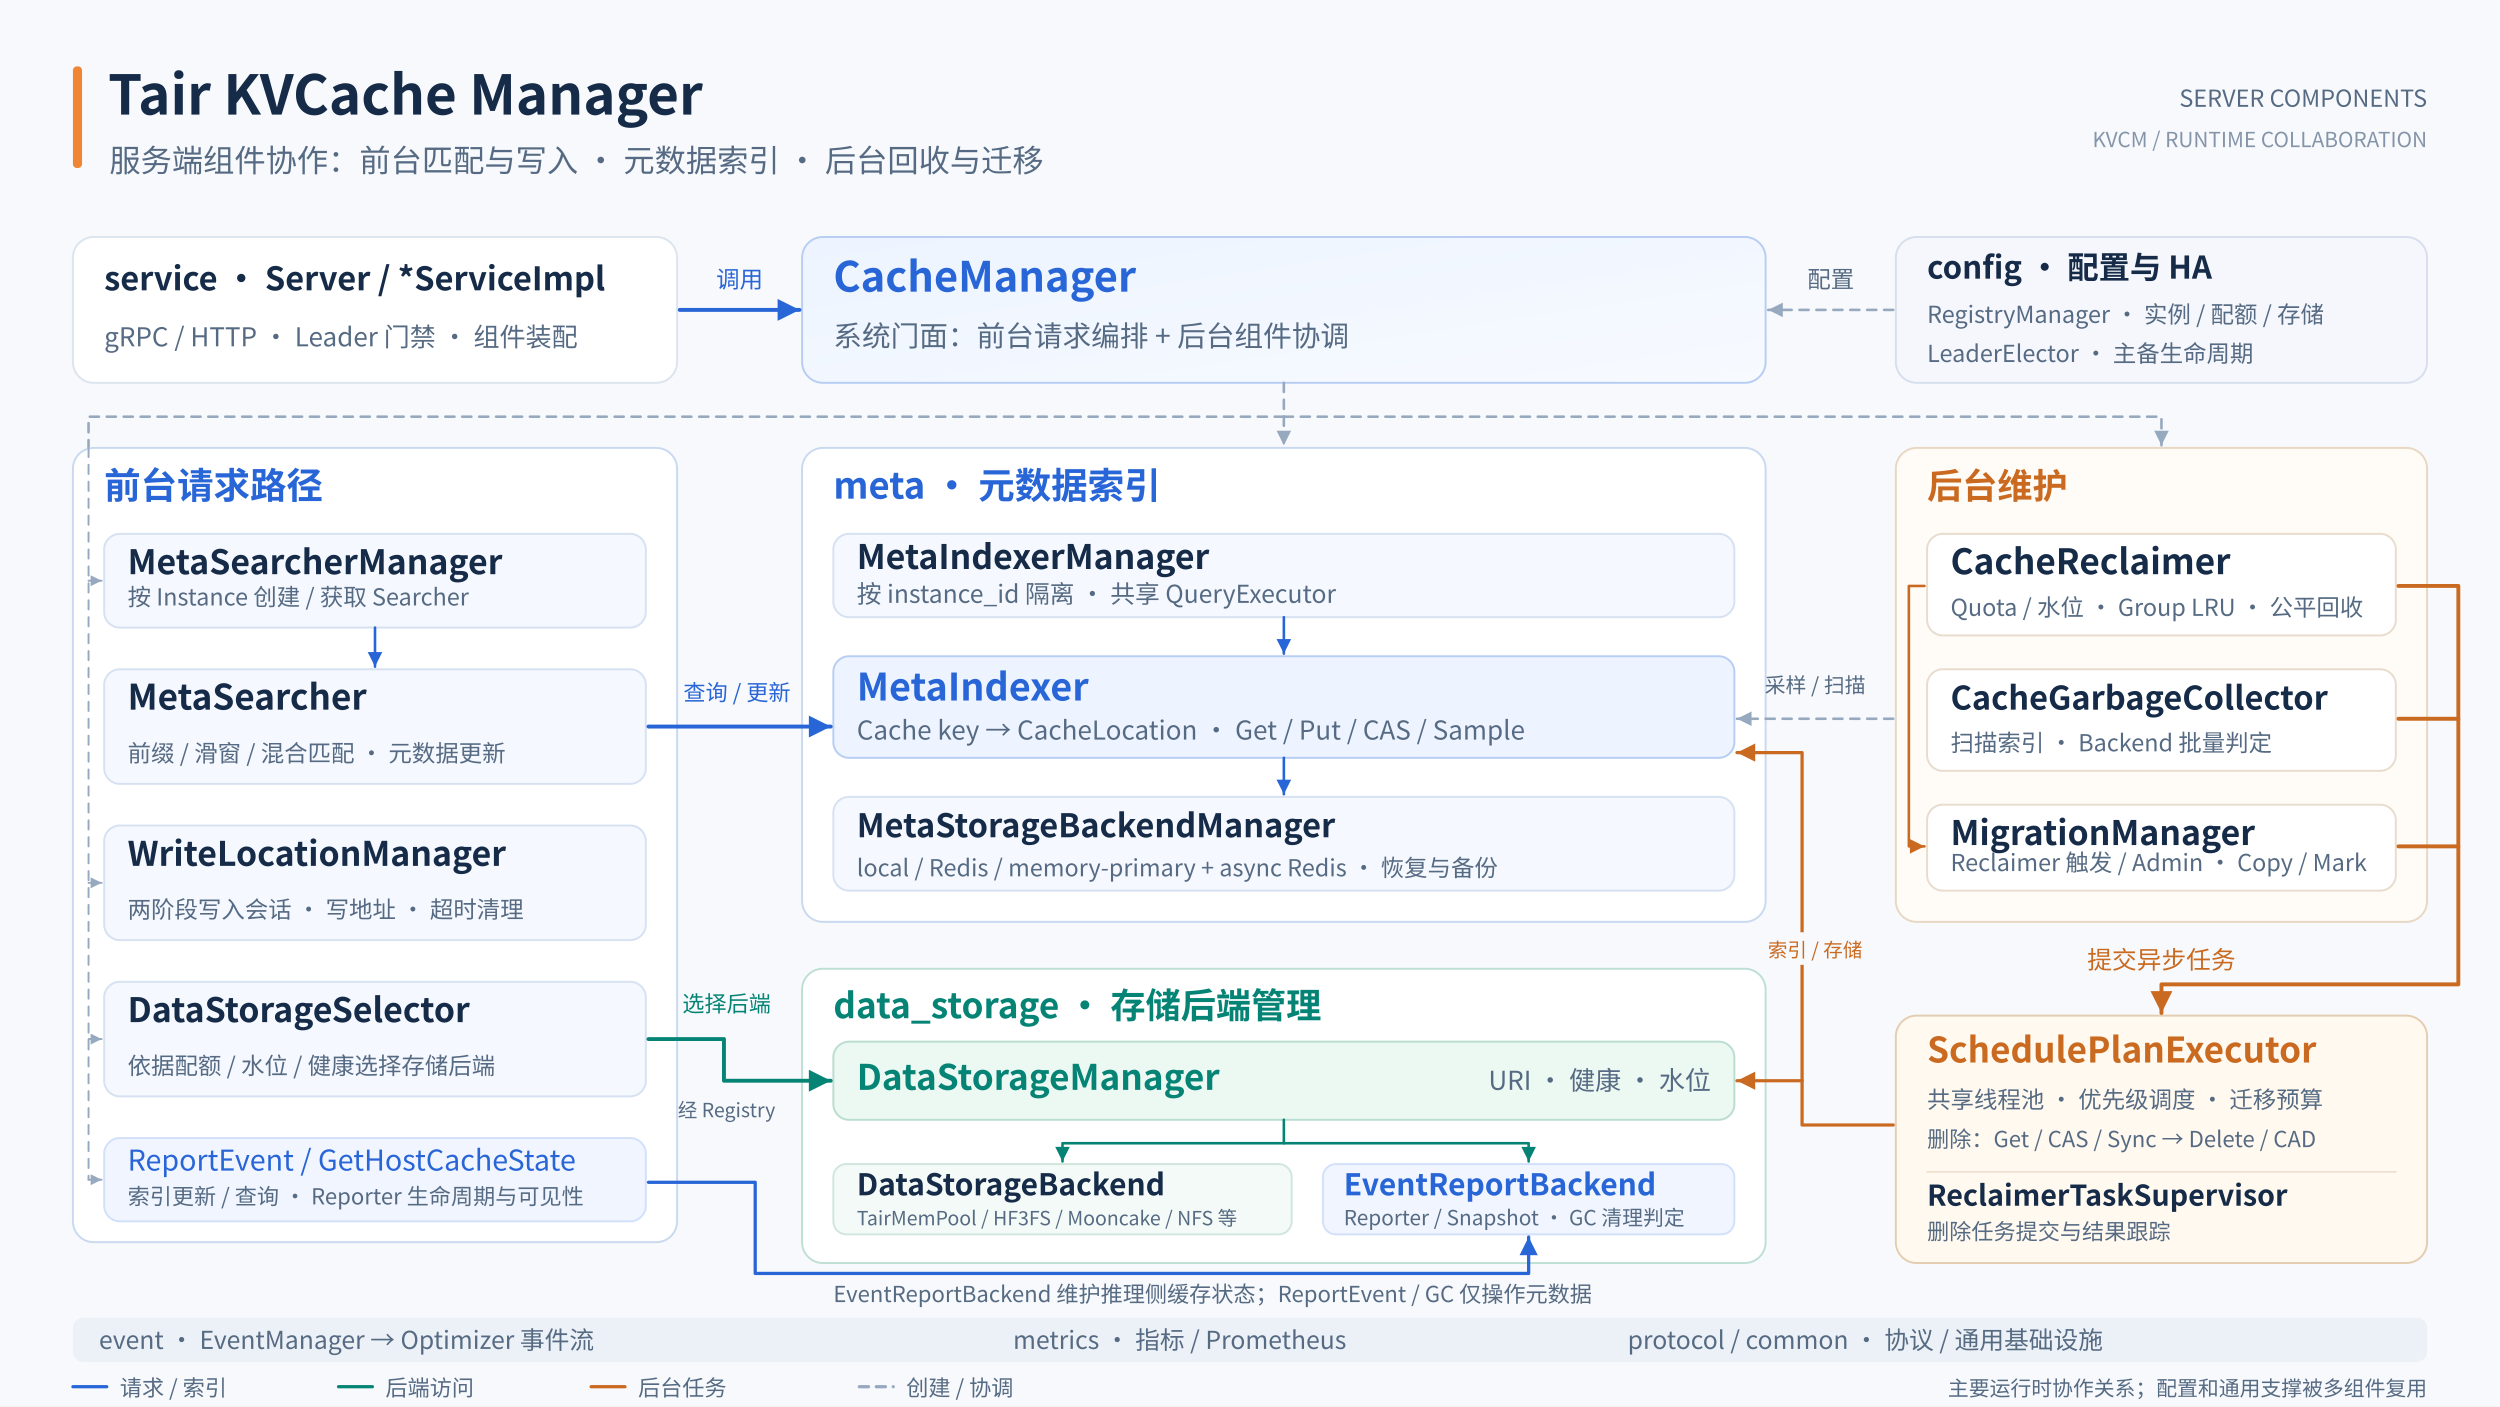
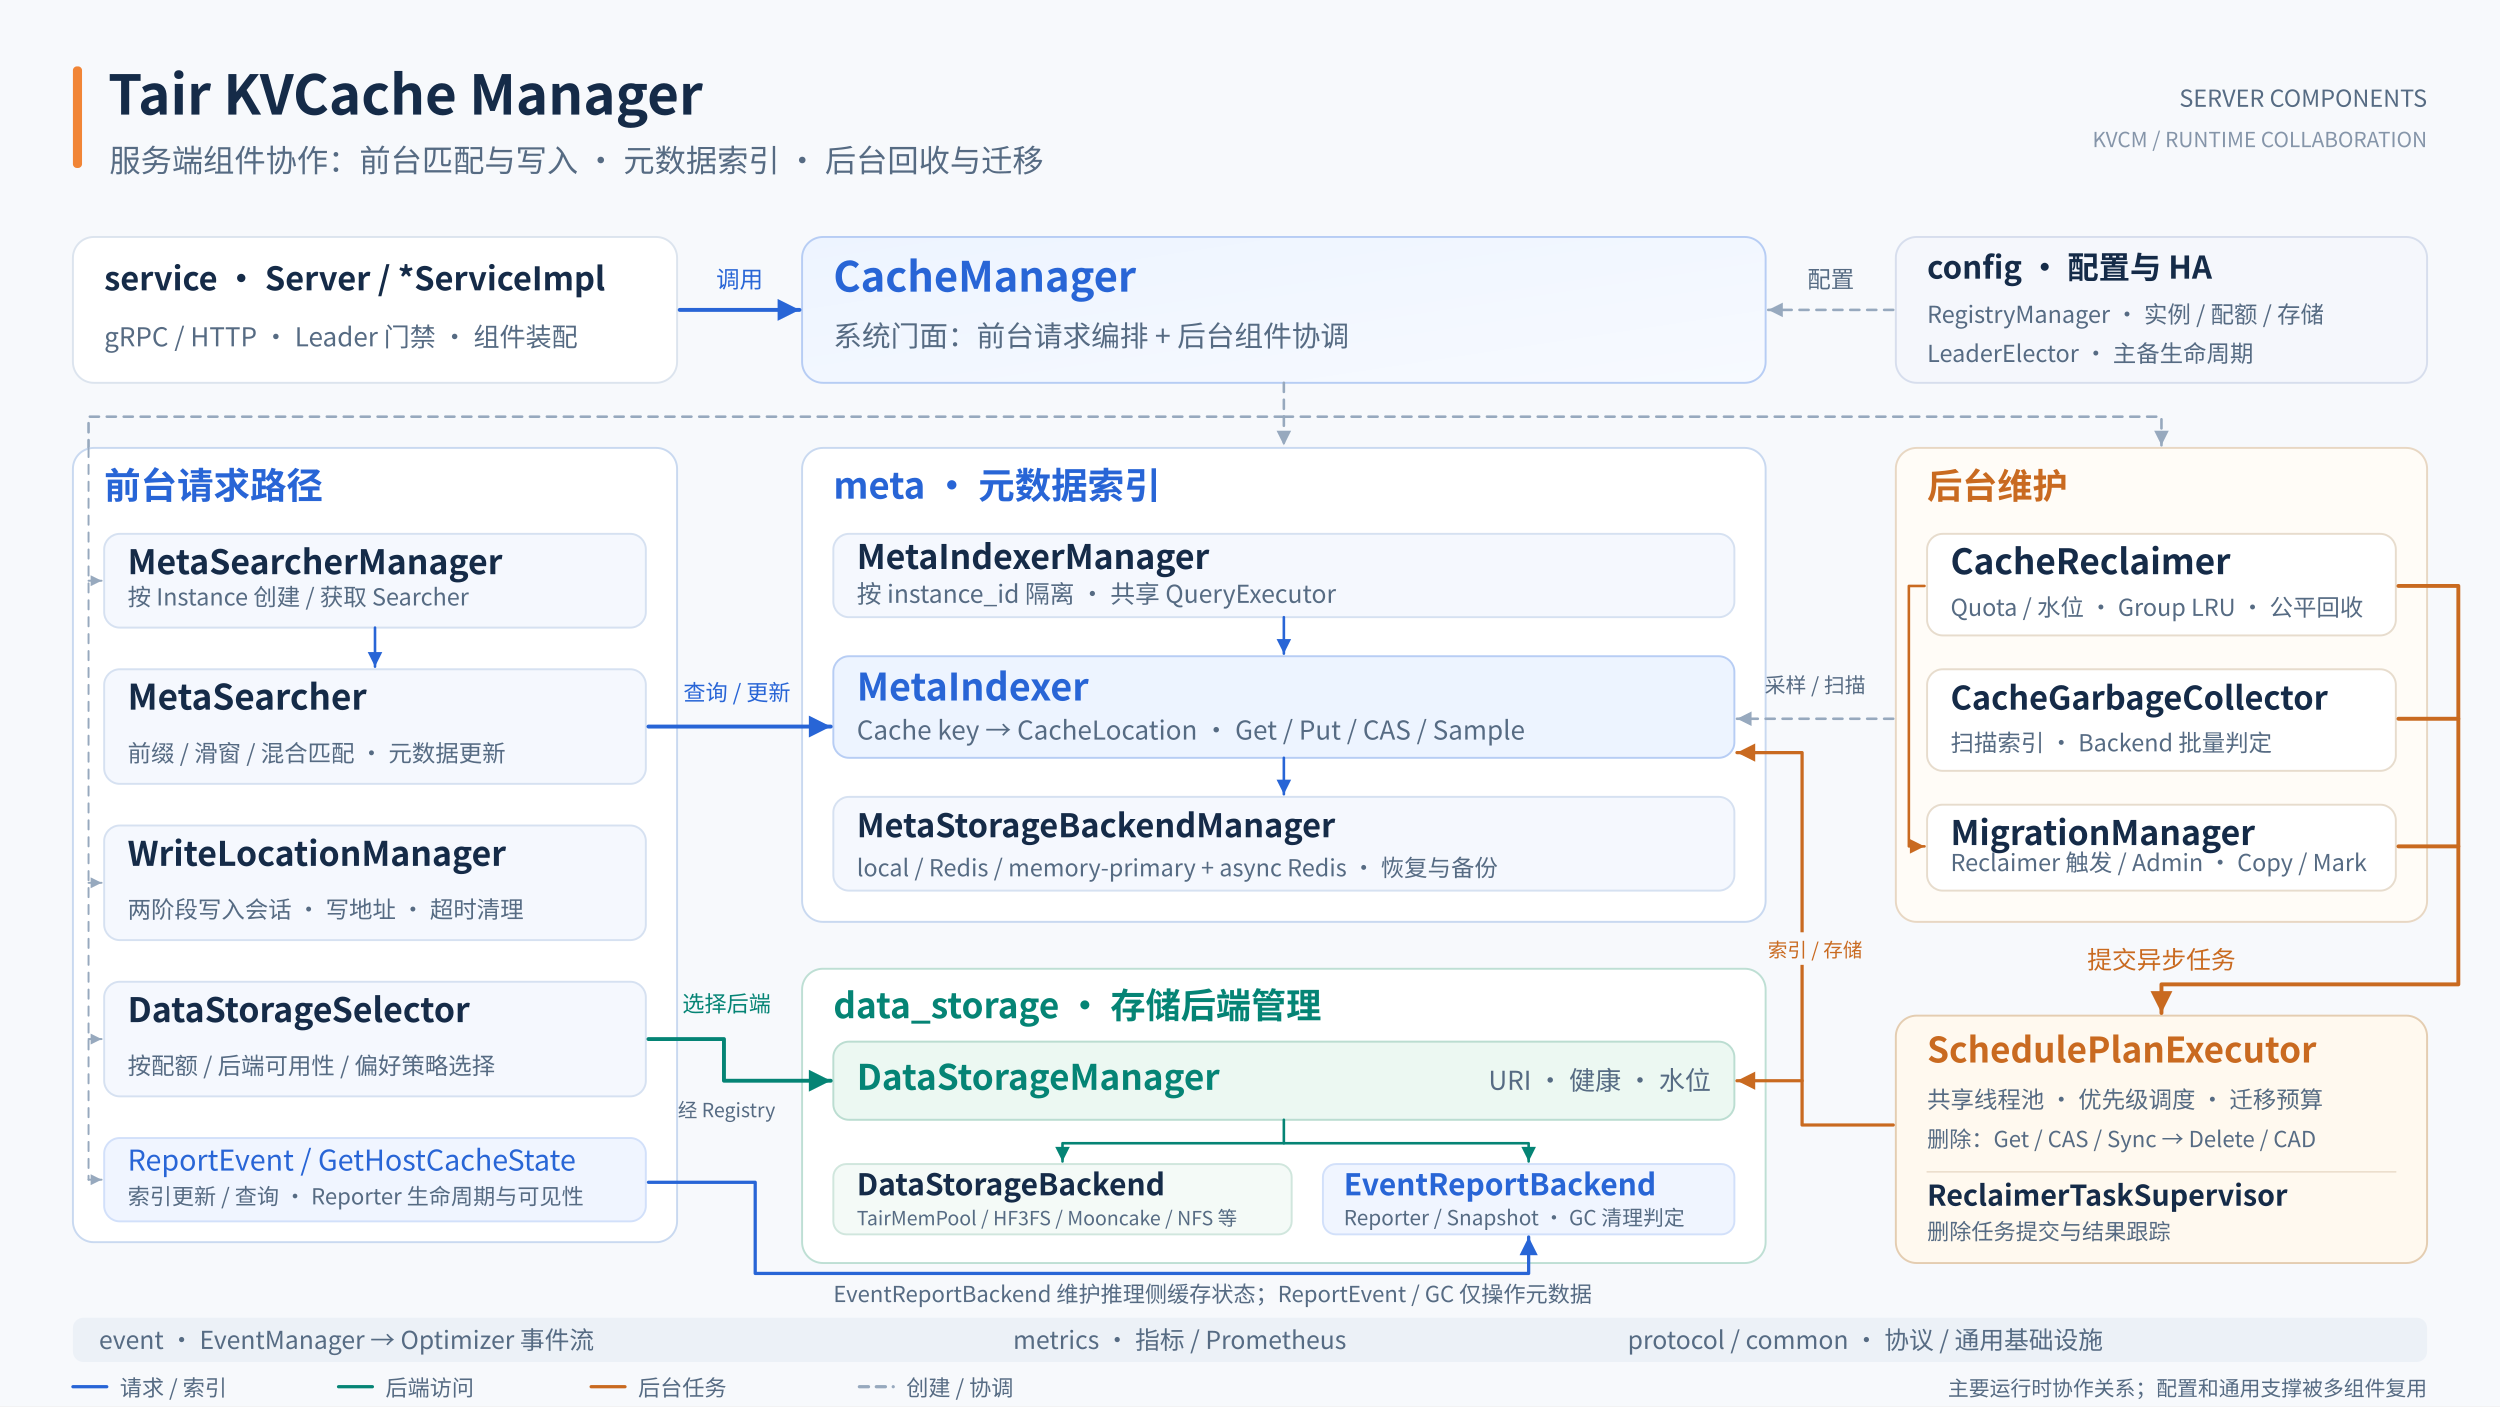
<svg xmlns="http://www.w3.org/2000/svg" width="1920" height="1080" viewBox="0 0 1920 1080" role="img" aria-labelledby="title description">
  <defs>
    <marker id="blue" viewBox="0 0 10 10" refX="9" refY="5" markerWidth="7" markerHeight="7" orient="auto-start-reverse">
      <path d="M 1 1 L 9 5 L 1 9 Z" fill="#2865D6" />
    </marker>
    <marker id="teal" viewBox="0 0 10 10" refX="9" refY="5" markerWidth="7" markerHeight="7" orient="auto-start-reverse">
      <path d="M 1 1 L 9 5 L 1 9 Z" fill="#058475" />
    </marker>
    <marker id="orange" viewBox="0 0 10 10" refX="9" refY="5" markerWidth="7" markerHeight="7" orient="auto-start-reverse">
      <path d="M 1 1 L 9 5 L 1 9 Z" fill="#C96A20" />
    </marker>
    <marker id="purple" viewBox="0 0 10 10" refX="9" refY="5" markerWidth="7" markerHeight="7" orient="auto-start-reverse">
      <path d="M 1 1 L 9 5 L 1 9 Z" fill="#8060B4" />
    </marker>
    <marker id="gray" viewBox="0 0 10 10" refX="9" refY="5" markerWidth="7" markerHeight="7" orient="auto-start-reverse">
      <path d="M 1 1 L 9 5 L 1 9 Z" fill="#97A9BE" />
    </marker>
    <linearGradient id="manager" x1="0" y1="0" x2="1" y2="1">
      <stop stop-color="#EDF4FF" />
      <stop offset="1" stop-color="#F7FAFF" />
    </linearGradient>
  </defs>
  <g font-family="'Alibaba PuHuiTi 2.0', 'Noto Sans CJK SC', 'Microsoft YaHei', Arial, sans-serif">
    <rect x="0" y="0" width="1920" height="1080" rx="0" fill="#F7F9FC" stroke="none" stroke-width="1.5" />
    <rect x="56" y="51" width="7" height="78" rx="3" fill="#F18536" stroke="none" stroke-width="1.5" />
    <text x="83" y="88" font-size="42" font-weight="700" fill="#152B48" text-anchor="start">Tair KVCache Manager</text>
-     <text x="84" y="132" font-size="24" font-weight="400" fill="#566B83" text-anchor="start" data-max-width="1450">服务端组件协作：前台匹配与写入 · 元数据索引 · 后台回收与迁移</text>
+     <text x="84" y="132" font-size="24" font-weight="400" fill="#566B83" text-anchor="start">服务端组件协作：前台匹配与写入 · 元数据索引 · 后台回收与迁移</text>
    <text x="1864" y="82" font-size="18" font-weight="500" fill="#566B83" text-anchor="end">SERVER COMPONENTS</text>
    <text x="1864" y="113" font-size="16" font-weight="400" fill="#8595A9" text-anchor="end">KVCM  /  RUNTIME COLLABORATION</text>
    <rect x="56" y="182" width="464" height="112" rx="16" fill="white" stroke="#DCE4EE" stroke-width="1.5" />
-     <text x="80" y="223" font-size="25" font-weight="600" fill="#152B48" text-anchor="start" data-max-width="416">service · Server / *ServiceImpl</text>
-     <text x="80" y="266" font-size="20" font-weight="400" fill="#566B83" text-anchor="start" data-max-width="416">gRPC / HTTP · Leader 门禁 · 组件装配</text>
+     <text x="80" y="223" font-size="25" font-weight="600" fill="#152B48" text-anchor="start">service · Server / *ServiceImpl</text>
+     <text x="80" y="266" font-size="20" font-weight="400" fill="#566B83" text-anchor="start">gRPC / HTTP · Leader 门禁 · 组件装配</text>
    <rect x="616" y="182" width="740" height="112" rx="16" fill="url(#manager)" stroke="#B7CDF4" stroke-width="1.5" />
    <text x="640" y="224" font-size="32" font-weight="600" fill="#2865D6" text-anchor="start">CacheManager</text>
-     <text x="640" y="266" font-size="22" font-weight="400" fill="#566B83" text-anchor="start" data-max-width="692">系统门面：前台请求编排 + 后台组件协调</text>
+     <text x="640" y="266" font-size="22" font-weight="400" fill="#566B83" text-anchor="start">系统门面：前台请求编排 + 后台组件协调</text>
    <rect x="1456" y="182" width="408" height="112" rx="16" fill="#F5F7FC" stroke="#D7DEED" stroke-width="1.5" />
-     <text x="1480" y="214" font-size="24" font-weight="600" fill="#152B48" text-anchor="start" data-max-width="360">config · 配置与 HA</text>
-     <text x="1480" y="248" font-size="18" font-weight="400" fill="#566B83" text-anchor="start" data-max-width="360">RegistryManager · 实例 / 配额 / 存储</text>
-     <text x="1480" y="278" font-size="18" font-weight="400" fill="#566B83" text-anchor="start" data-max-width="360">LeaderElector · 主备生命周期</text>
+     <text x="1480" y="214" font-size="24" font-weight="600" fill="#152B48" text-anchor="start">config · 配置与 HA</text>
+     <text x="1480" y="248" font-size="18" font-weight="400" fill="#566B83" text-anchor="start">RegistryManager · 实例 / 配额 / 存储</text>
+     <text x="1480" y="278" font-size="18" font-weight="400" fill="#566B83" text-anchor="start">LeaderElector · 主备生命周期</text>
    <path d="M 522 238 H 614" fill="none" stroke="#2865D6" stroke-width="3" stroke-linecap="round" stroke-linejoin="round" marker-end="url(#blue)" />
    <text x="568" y="221" font-size="18" font-weight="500" fill="#2865D6" text-anchor="middle">调用</text>
    <path d="M 1454 238 H 1358" fill="none" stroke="#97A9BE" stroke-width="2" stroke-linecap="round" stroke-linejoin="round" marker-end="url(#gray)" stroke-dasharray="7 6" />
    <text x="1406" y="221" font-size="18" font-weight="500" fill="#566B83" text-anchor="middle">配置</text>
    <path d="M 986 294 V 320 H 68 V 906" fill="none" stroke="#97A9BE" stroke-width="2" stroke-linecap="round" stroke-linejoin="round" stroke-dasharray="7 6" />
    <path d="M 986 320 V 342" fill="none" stroke="#97A9BE" stroke-width="2" stroke-linecap="round" stroke-linejoin="round" marker-end="url(#gray)" stroke-dasharray="7 6" />
    <path d="M 986 320 H 1660 V 342" fill="none" stroke="#97A9BE" stroke-width="2" stroke-linecap="round" stroke-linejoin="round" marker-end="url(#gray)" stroke-dasharray="7 6" />
    <rect x="56" y="344" width="464" height="610" rx="16" fill="white" stroke="#C9D9F0" stroke-width="1.5" />
-     <text x="80" y="383" font-size="28" font-weight="600" fill="#2865D6" text-anchor="start" data-max-width="416">前台请求路径</text>
+     <text x="80" y="383" font-size="28" font-weight="600" fill="#2865D6" text-anchor="start">前台请求路径</text>
    <path d="M 68 344 V 906" fill="none" stroke="#97A9BE" stroke-width="1.5" stroke-linecap="round" stroke-linejoin="round" stroke-dasharray="7 6" />
    <path d="M 68 446 H 78" fill="none" stroke="#97A9BE" stroke-width="1.5" stroke-linecap="round" stroke-linejoin="round" marker-end="url(#gray)" />
    <path d="M 68 678 H 78" fill="none" stroke="#97A9BE" stroke-width="1.5" stroke-linecap="round" stroke-linejoin="round" marker-end="url(#gray)" />
    <path d="M 68 798 H 78" fill="none" stroke="#97A9BE" stroke-width="1.5" stroke-linecap="round" stroke-linejoin="round" marker-end="url(#gray)" />
    <path d="M 68 906 H 78" fill="none" stroke="#97A9BE" stroke-width="1.5" stroke-linecap="round" stroke-linejoin="round" marker-end="url(#gray)" />
    <rect x="80" y="410" width="416" height="72" rx="12" fill="#F5F8FE" stroke="#D6E1F1" stroke-width="1.5" />
-     <text x="98" y="441" font-size="26" font-weight="600" fill="#152B48" text-anchor="start" data-max-width="380">MetaSearcherManager</text>
-     <text x="98" y="465" font-size="18" font-weight="400" fill="#566B83" text-anchor="start" data-max-width="380">按 Instance 创建 / 获取 Searcher</text>
+     <text x="98" y="441" font-size="26" font-weight="600" fill="#152B48" text-anchor="start">MetaSearcherManager</text>
+     <text x="98" y="465" font-size="18" font-weight="400" fill="#566B83" text-anchor="start">按 Instance 创建 / 获取 Searcher</text>
    <rect x="80" y="514" width="416" height="88" rx="12" fill="#F5F8FE" stroke="#D6E1F1" stroke-width="1.5" />
-     <text x="98" y="545" font-size="27" font-weight="600" fill="#152B48" text-anchor="start" data-max-width="380">MetaSearcher</text>
-     <text x="98" y="585" font-size="18" font-weight="400" fill="#566B83" text-anchor="start" data-max-width="380">前缀 / 滑窗 / 混合匹配 · 元数据更新</text>
+     <text x="98" y="545" font-size="27" font-weight="600" fill="#152B48" text-anchor="start">MetaSearcher</text>
+     <text x="98" y="585" font-size="18" font-weight="400" fill="#566B83" text-anchor="start">前缀 / 滑窗 / 混合匹配 · 元数据更新</text>
    <rect x="80" y="634" width="416" height="88" rx="12" fill="#F5F8FE" stroke="#D6E1F1" stroke-width="1.5" />
-     <text x="98" y="665" font-size="26" font-weight="600" fill="#152B48" text-anchor="start" data-max-width="380">WriteLocationManager</text>
-     <text x="98" y="705" font-size="18" font-weight="400" fill="#566B83" text-anchor="start" data-max-width="380">两阶段写入会话 · 写地址 · 超时清理</text>
+     <text x="98" y="665" font-size="26" font-weight="600" fill="#152B48" text-anchor="start">WriteLocationManager</text>
+     <text x="98" y="705" font-size="18" font-weight="400" fill="#566B83" text-anchor="start">两阶段写入会话 · 写地址 · 超时清理</text>
    <rect x="80" y="754" width="416" height="88" rx="12" fill="#F5F8FE" stroke="#D6E1F1" stroke-width="1.5" />
-     <text x="98" y="785" font-size="26" font-weight="600" fill="#152B48" text-anchor="start" data-max-width="380">DataStorageSelector</text>
-     <text x="98" y="825" font-size="18" font-weight="400" fill="#566B83" text-anchor="start" data-max-width="380">依据配额 / 水位 / 健康选择存储后端</text>
+     <text x="98" y="785" font-size="26" font-weight="600" fill="#152B48" text-anchor="start">DataStorageSelector</text>
+     <text x="98" y="825" font-size="18" font-weight="400" fill="#566B83" text-anchor="start">按配额 / 后端可用性 / 偏好策略选择</text>
    <path d="M 288 482 V 512" fill="none" stroke="#2865D6" stroke-width="2" stroke-linecap="round" stroke-linejoin="round" marker-end="url(#blue)" />
    <rect x="80" y="874" width="416" height="64" rx="12" fill="#F0F5FF" stroke="#D2E0FA" stroke-width="1.5" />
-     <text x="98" y="899" font-size="22" font-weight="500" fill="#2865D6" text-anchor="start" data-max-width="380">ReportEvent / GetHostCacheState</text>
-     <text x="98" y="925" font-size="17" font-weight="400" fill="#566B83" text-anchor="start" data-max-width="380">索引更新 / 查询 · Reporter 生命周期与可见性</text>
+     <text x="98" y="899" font-size="22" font-weight="500" fill="#2865D6" text-anchor="start">ReportEvent / GetHostCacheState</text>
+     <text x="98" y="925" font-size="17" font-weight="400" fill="#566B83" text-anchor="start">索引更新 / 查询 · Reporter 生命周期与可见性</text>
    <rect x="616" y="344" width="740" height="364" rx="16" fill="white" stroke="#C9D9F0" stroke-width="1.5" />
-     <text x="640" y="383" font-size="28" font-weight="600" fill="#2865D6" text-anchor="start" data-max-width="692">meta · 元数据索引</text>
+     <text x="640" y="383" font-size="28" font-weight="600" fill="#2865D6" text-anchor="start">meta · 元数据索引</text>
    <rect x="640" y="410" width="692" height="64" rx="12" fill="#F5F8FE" stroke="#D6E1F1" stroke-width="1.5" />
    <text x="658" y="437" font-size="26" font-weight="600" fill="#152B48" text-anchor="start">MetaIndexerManager</text>
-     <text x="658" y="463" font-size="19" font-weight="400" fill="#566B83" text-anchor="start" data-max-width="656">按 instance_id 隔离 · 共享 QueryExecutor</text>
+     <text x="658" y="463" font-size="19" font-weight="400" fill="#566B83" text-anchor="start">按 instance_id 隔离 · 共享 QueryExecutor</text>
    <path d="M 986 474 V 502" fill="none" stroke="#2865D6" stroke-width="2" stroke-linecap="round" stroke-linejoin="round" marker-end="url(#blue)" />
    <rect x="640" y="504" width="692" height="78" rx="12" fill="#EDF4FF" stroke="#B7CDF4" stroke-width="1.5" />
    <text x="658" y="538" font-size="29" font-weight="600" fill="#2865D6" text-anchor="start">MetaIndexer</text>
-     <text x="658" y="568" font-size="20" font-weight="400" fill="#566B83" text-anchor="start" data-max-width="656">Cache key → CacheLocation · Get / Put / CAS / Sample</text>
+     <text x="658" y="568" font-size="20" font-weight="400" fill="#566B83" text-anchor="start">Cache key → CacheLocation · Get / Put / CAS / Sample</text>
    <path d="M 986 582 V 610" fill="none" stroke="#2865D6" stroke-width="2" stroke-linecap="round" stroke-linejoin="round" marker-end="url(#blue)" />
    <rect x="640" y="612" width="692" height="72" rx="12" fill="#F5F8FE" stroke="#D6E1F1" stroke-width="1.5" />
    <text x="658" y="643" font-size="25" font-weight="600" fill="#152B48" text-anchor="start">MetaStorageBackendManager</text>
-     <text x="658" y="673" font-size="18" font-weight="400" fill="#566B83" text-anchor="start" data-max-width="656">local / Redis / memory-primary + async Redis · 恢复与备份</text>
+     <text x="658" y="673" font-size="18" font-weight="400" fill="#566B83" text-anchor="start">local / Redis / memory-primary + async Redis · 恢复与备份</text>
    <rect x="616" y="744" width="740" height="226" rx="16" fill="white" stroke="#BEDFD4" stroke-width="1.5" />
-     <text x="640" y="782" font-size="27" font-weight="600" fill="#058475" text-anchor="start" data-max-width="692">data_storage · 存储后端管理</text>
+     <text x="640" y="782" font-size="27" font-weight="600" fill="#058475" text-anchor="start">data_storage · 存储后端管理</text>
    <rect x="640" y="800" width="692" height="60" rx="12" fill="#ECF8F2" stroke="#BBDDD1" stroke-width="1.5" />
    <text x="658" y="837" font-size="27" font-weight="600" fill="#058475" text-anchor="start">DataStorageManager</text>
-     <text x="1314" y="837" font-size="20" font-weight="400" fill="#566B83" text-anchor="end" data-max-width="320">URI · 健康 · 水位</text>
+     <text x="1314" y="837" font-size="20" font-weight="400" fill="#566B83" text-anchor="end">URI · 健康 · 水位</text>
    <path d="M 986 860 V 878 H 816 V 892" fill="none" stroke="#058475" stroke-width="2" stroke-linecap="round" stroke-linejoin="round" marker-end="url(#teal)" />
    <path d="M 986 878 H 1174 V 892" fill="none" stroke="#058475" stroke-width="2" stroke-linecap="round" stroke-linejoin="round" marker-end="url(#teal)" />
    <rect x="640" y="894" width="352" height="54" rx="10" fill="#F4FAF7" stroke="#D0E6DD" stroke-width="1.5" />
-     <text x="658" y="918" font-size="23" font-weight="600" fill="#152B48" text-anchor="start" data-max-width="316">DataStorageBackend</text>
-     <text x="658" y="941" font-size="15" font-weight="400" fill="#566B83" text-anchor="start" data-max-width="316">TairMemPool / HF3FS / Mooncake / NFS 等</text>
+     <text x="658" y="918" font-size="23" font-weight="600" fill="#152B48" text-anchor="start">DataStorageBackend</text>
+     <text x="658" y="941" font-size="15" font-weight="400" fill="#566B83" text-anchor="start">TairMemPool / HF3FS / Mooncake / NFS 等</text>
    <rect x="1016" y="894" width="316" height="54" rx="10" fill="#F0F5FF" stroke="#D2E0FA" stroke-width="1.5" />
-     <text x="1032" y="918" font-size="23" font-weight="600" fill="#2865D6" text-anchor="start" data-max-width="284">EventReportBackend</text>
-     <text x="1032" y="941" font-size="16" font-weight="400" fill="#566B83" text-anchor="start" data-max-width="284">Reporter / Snapshot · GC 清理判定</text>
+     <text x="1032" y="918" font-size="23" font-weight="600" fill="#2865D6" text-anchor="start">EventReportBackend</text>
+     <text x="1032" y="941" font-size="16" font-weight="400" fill="#566B83" text-anchor="start">Reporter / Snapshot · GC 清理判定</text>
    <rect x="1456" y="344" width="408" height="364" rx="16" fill="#FFFCF7" stroke="#E8D7C3" stroke-width="1.5" />
-     <text x="1480" y="383" font-size="27" font-weight="600" fill="#C96A20" text-anchor="start" data-max-width="360">后台维护</text>
+     <text x="1480" y="383" font-size="27" font-weight="600" fill="#C96A20" text-anchor="start">后台维护</text>
    <rect x="1480" y="410" width="360" height="78" rx="12" fill="white" stroke="#E7DCCD" stroke-width="1.5" />
-     <text x="1498" y="441" font-size="27" font-weight="600" fill="#152B48" text-anchor="start" data-max-width="324">CacheReclaimer</text>
-     <text x="1498" y="473" font-size="18" font-weight="400" fill="#566B83" text-anchor="start" data-max-width="324">Quota / 水位 · Group LRU · 公平回收</text>
+     <text x="1498" y="441" font-size="27" font-weight="600" fill="#152B48" text-anchor="start">CacheReclaimer</text>
+     <text x="1498" y="473" font-size="18" font-weight="400" fill="#566B83" text-anchor="start">Quota / 水位 · Group LRU · 公平回收</text>
    <rect x="1480" y="514" width="360" height="78" rx="12" fill="white" stroke="#E7DCCD" stroke-width="1.5" />
-     <text x="1498" y="545" font-size="25" font-weight="600" fill="#152B48" text-anchor="start" data-max-width="324">CacheGarbageCollector</text>
-     <text x="1498" y="577" font-size="18" font-weight="400" fill="#566B83" text-anchor="start" data-max-width="324">扫描索引 · Backend 批量判定</text>
+     <text x="1498" y="545" font-size="25" font-weight="600" fill="#152B48" text-anchor="start">CacheGarbageCollector</text>
+     <text x="1498" y="577" font-size="18" font-weight="400" fill="#566B83" text-anchor="start">扫描索引 · Backend 批量判定</text>
    <rect x="1480" y="618" width="360" height="66" rx="12" fill="white" stroke="#E7DCCD" stroke-width="1.5" />
-     <text x="1498" y="649" font-size="26" font-weight="600" fill="#152B48" text-anchor="start" data-max-width="324">MigrationManager</text>
-     <text x="1498" y="669" font-size="18" font-weight="400" fill="#566B83" text-anchor="start" data-max-width="324">Reclaimer 触发 / Admin · Copy / Mark</text>
+     <text x="1498" y="649" font-size="26" font-weight="600" fill="#152B48" text-anchor="start">MigrationManager</text>
+     <text x="1498" y="669" font-size="18" font-weight="400" fill="#566B83" text-anchor="start">Reclaimer 触发 / Admin · Copy / Mark</text>
    <path d="M 1478 450 H 1466 V 650 H 1478" fill="none" stroke="#C96A20" stroke-width="2" stroke-linecap="round" stroke-linejoin="round" marker-end="url(#orange)" />
    <rect x="1456" y="780" width="408" height="190" rx="16" fill="#FFF9EF" stroke="#E4CDB1" stroke-width="1.5" />
-     <text x="1480" y="816" font-size="27" font-weight="600" fill="#C96A20" text-anchor="start" data-max-width="360">SchedulePlanExecutor</text>
-     <text x="1480" y="851" font-size="18" font-weight="400" fill="#566B83" text-anchor="start" data-max-width="360">共享线程池 · 优先级调度 · 迁移预算</text>
-     <text x="1480" y="881" font-size="17" font-weight="400" fill="#566B83" text-anchor="start" data-max-width="360">删除：Get / CAS / Sync → Delete / CAD</text>
+     <text x="1480" y="816" font-size="27" font-weight="600" fill="#C96A20" text-anchor="start">SchedulePlanExecutor</text>
+     <text x="1480" y="851" font-size="18" font-weight="400" fill="#566B83" text-anchor="start">共享线程池 · 优先级调度 · 迁移预算</text>
+     <text x="1480" y="881" font-size="17" font-weight="400" fill="#566B83" text-anchor="start">删除：Get / CAS / Sync → Delete / CAD</text>
    <path d="M 1480 900 H 1840" fill="none" stroke="#E7D8C4" stroke-width="1" stroke-linecap="round" stroke-linejoin="round" />
-     <text x="1480" y="926" font-size="22" font-weight="600" fill="#152B48" text-anchor="start" data-max-width="360">ReclaimerTaskSupervisor</text>
-     <text x="1480" y="952" font-size="17" font-weight="400" fill="#566B83" text-anchor="start" data-max-width="360">删除任务提交与结果跟踪</text>
+     <text x="1480" y="926" font-size="22" font-weight="600" fill="#152B48" text-anchor="start">ReclaimerTaskSupervisor</text>
+     <text x="1480" y="952" font-size="17" font-weight="400" fill="#566B83" text-anchor="start">删除任务提交与结果跟踪</text>
    <path d="M 498 558 H 638" fill="none" stroke="#2865D6" stroke-width="3" stroke-linecap="round" stroke-linejoin="round" marker-end="url(#blue)" />
    <text x="566" y="538" font-size="17" font-weight="500" fill="#2865D6" text-anchor="middle">查询 / 更新</text>
    <path d="M 498 798 H 556 V 830 H 638" fill="none" stroke="#058475" stroke-width="3" stroke-linecap="round" stroke-linejoin="round" marker-end="url(#teal)" />
    <text x="558" y="777" font-size="17" font-weight="500" fill="#058475" text-anchor="middle">选择后端</text>
    <text x="558" y="858" font-size="15" font-weight="400" fill="#566B83" text-anchor="middle">经 Registry</text>
    <path d="M 498 908 H 580 V 978 H 1174 V 950" fill="none" stroke="#2865D6" stroke-width="2.5" stroke-linecap="round" stroke-linejoin="round" marker-end="url(#blue)" />
-     <text x="640" y="1000" font-size="17" font-weight="400" fill="#566B83" text-anchor="start" data-max-width="700">EventReportBackend 维护推理侧缓存状态；ReportEvent / GC 仅操作元数据</text>
+     <text x="640" y="1000" font-size="17" font-weight="400" fill="#566B83" text-anchor="start">EventReportBackend 维护推理侧缓存状态；ReportEvent / GC 仅操作元数据</text>
    <path d="M 1454 552 H 1334" fill="none" stroke="#97A9BE" stroke-width="2" stroke-linecap="round" stroke-linejoin="round" marker-end="url(#gray)" stroke-dasharray="7 6" />
    <text x="1394" y="532" font-size="16" font-weight="400" fill="#566B83" text-anchor="middle">采样 / 扫描</text>
    <path d="M 1842 450 H 1888 V 756 H 1660 V 778" fill="none" stroke="#C96A20" stroke-width="3" stroke-linecap="round" stroke-linejoin="round" marker-end="url(#orange)" />
    <path d="M 1842 552 H 1888" fill="none" stroke="#C96A20" stroke-width="3" stroke-linecap="round" stroke-linejoin="round" />
    <path d="M 1842 650 H 1888" fill="none" stroke="#C96A20" stroke-width="3" stroke-linecap="round" stroke-linejoin="round" />
    <text x="1660" y="744" font-size="19" font-weight="500" fill="#C96A20" text-anchor="middle">提交异步任务</text>
    <path d="M 1454 864 H 1384 V 578 H 1334" fill="none" stroke="#C96A20" stroke-width="2.5" stroke-linecap="round" stroke-linejoin="round" marker-end="url(#orange)" />
    <path d="M 1384 830 H 1334" fill="none" stroke="#C96A20" stroke-width="2.5" stroke-linecap="round" stroke-linejoin="round" marker-end="url(#orange)" />
    <rect x="1359" y="716" width="74" height="25" rx="0" fill="#F7F9FC" stroke="none" stroke-width="1.5" />
    <text x="1394" y="735" font-size="15" font-weight="500" fill="#C96A20" text-anchor="middle">索引 / 存储</text>
    <rect x="56" y="1012" width="1808" height="34" rx="8" fill="#ECF1F7" stroke="none" stroke-width="1.5" />
-     <text x="76" y="1036" font-size="19" font-weight="400" fill="#566B83" text-anchor="start" data-max-width="680">event · EventManager → Optimizer 事件流</text>
-     <text x="778" y="1036" font-size="19" font-weight="400" fill="#566B83" text-anchor="start" data-max-width="450">metrics · 指标 / Prometheus</text>
-     <text x="1250" y="1036" font-size="19" font-weight="400" fill="#566B83" text-anchor="start" data-max-width="590">protocol / common · 协议 / 通用基础设施</text>
+     <text x="76" y="1036" font-size="19" font-weight="400" fill="#566B83" text-anchor="start">event · EventManager → Optimizer 事件流</text>
+     <text x="778" y="1036" font-size="19" font-weight="400" fill="#566B83" text-anchor="start">metrics · 指标 / Prometheus</text>
+     <text x="1250" y="1036" font-size="19" font-weight="400" fill="#566B83" text-anchor="start">protocol / common · 协议 / 通用基础设施</text>
    <path d="M 56 1065 h 26" fill="none" stroke="#2865D6" stroke-width="2.5" stroke-linecap="round" stroke-linejoin="round" />
    <text x="92" y="1072" font-size="17" font-weight="400" fill="#566B83" text-anchor="start">请求 / 索引</text>
    <path d="M 260 1065 h 26" fill="none" stroke="#058475" stroke-width="2.5" stroke-linecap="round" stroke-linejoin="round" />
    <text x="296" y="1072" font-size="17" font-weight="400" fill="#566B83" text-anchor="start">后端访问</text>
    <path d="M 454 1065 h 26" fill="none" stroke="#C96A20" stroke-width="2.5" stroke-linecap="round" stroke-linejoin="round" />
    <text x="490" y="1072" font-size="17" font-weight="400" fill="#566B83" text-anchor="start">后台任务</text>
    <path d="M 660 1065 h 26" fill="none" stroke="#97A9BE" stroke-width="2.5" stroke-linecap="round" stroke-linejoin="round" stroke-dasharray="7 6" />
    <text x="696" y="1072" font-size="17" font-weight="400" fill="#566B83" text-anchor="start">创建 / 协调</text>
-     <text x="1864" y="1072" font-size="16" font-weight="400" fill="#566B83" text-anchor="end" data-max-width="780">主要运行时协作关系；配置和通用支撑被多组件复用</text>
+     <text x="1864" y="1072" font-size="16" font-weight="400" fill="#566B83" text-anchor="end">主要运行时协作关系；配置和通用支撑被多组件复用</text>
  </g>
</svg>
